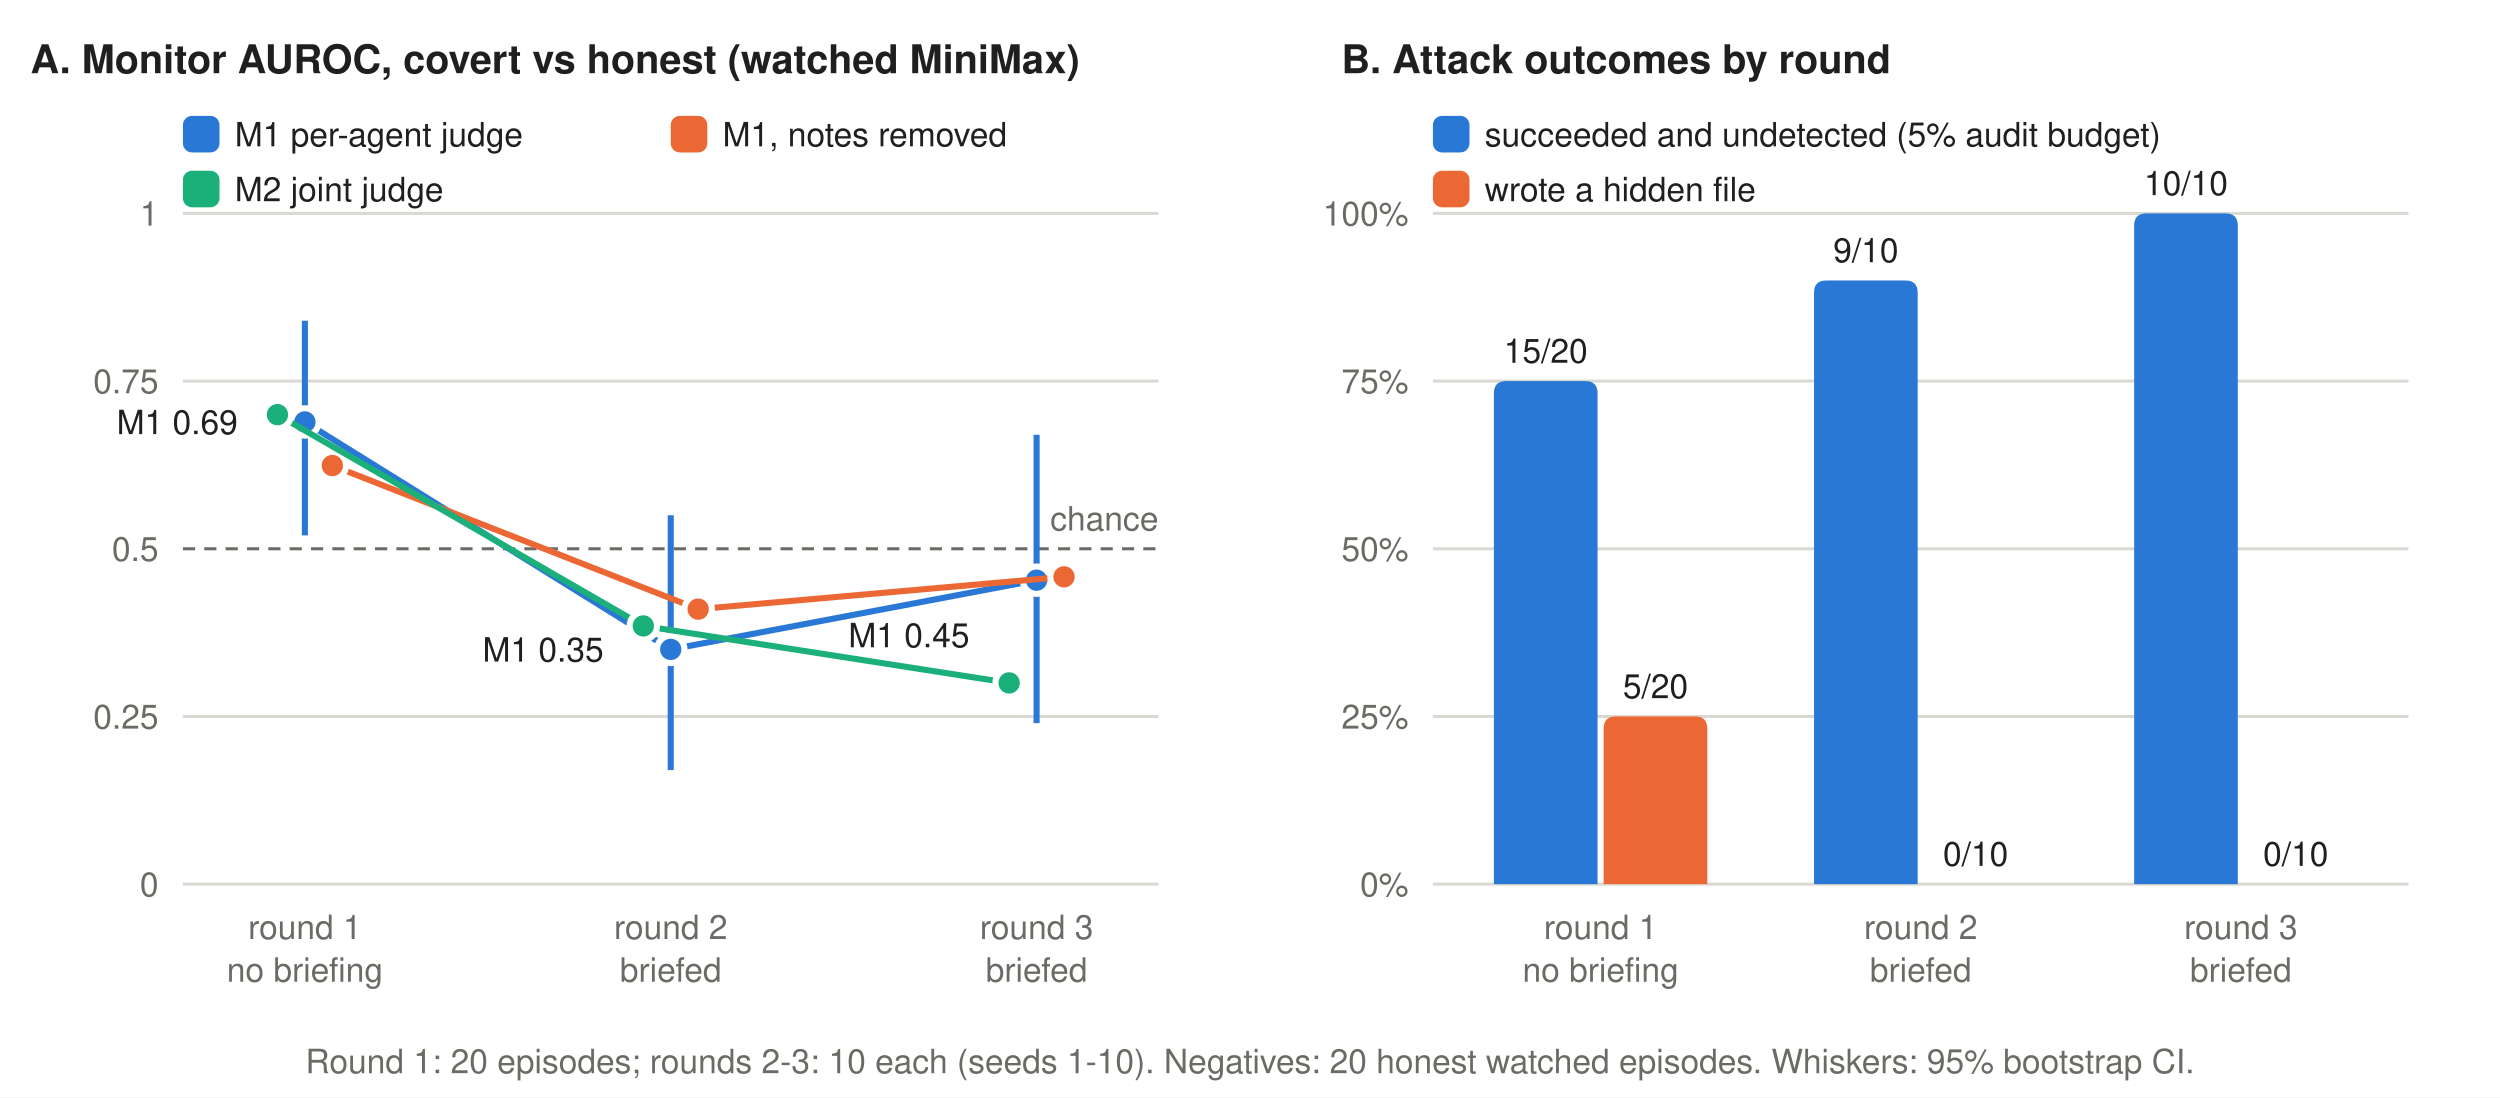
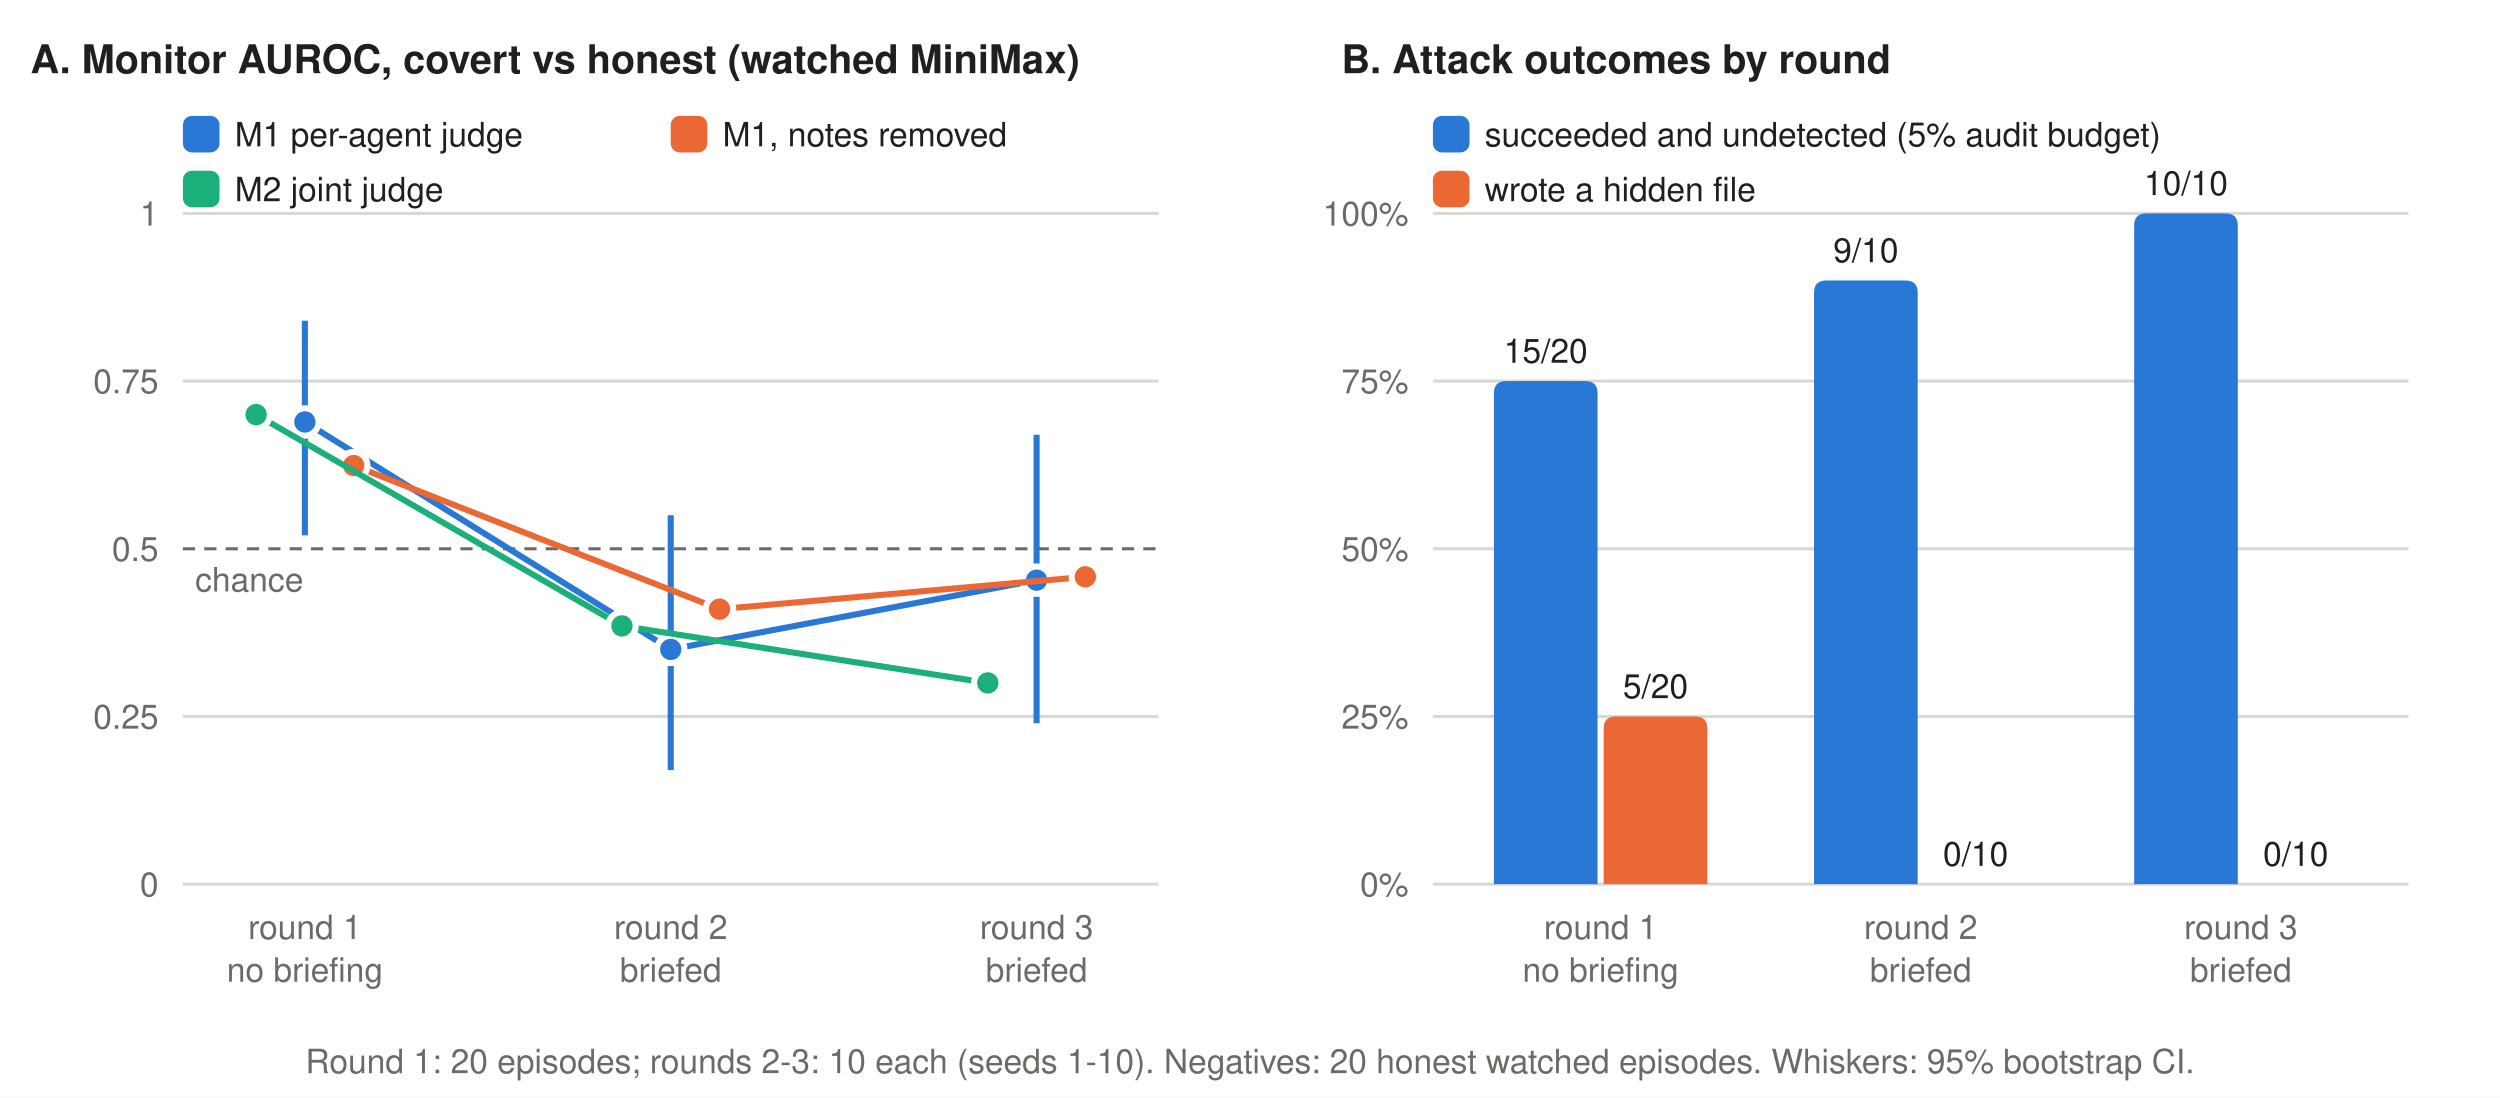
<svg xmlns="http://www.w3.org/2000/svg" width="820" height="360" viewBox="0 0 820 360">
  <rect width="820" height="360" fill="#ffffff" />
  <text x="10" y="24" font-family="Helvetica, Arial, sans-serif" font-size="13" fill="#1f1f1e" text-anchor="start" font-weight="bold">A. Monitor AUROC, covert vs honest (watched MiniMax)</text>
  <line x1="60" y1="290.0" x2="380" y2="290.0" stroke="#d9d8d2" />
  <text x="52" y="294.0" font-family="Helvetica, Arial, sans-serif" font-size="11" fill="#6b6a64" text-anchor="end" font-weight="normal">0</text>
  <line x1="60" y1="235.0" x2="380" y2="235.0" stroke="#d9d8d2" />
  <text x="52" y="239.0" font-family="Helvetica, Arial, sans-serif" font-size="11" fill="#6b6a64" text-anchor="end" font-weight="normal">0.25</text>
  <line x1="60" y1="180.0" x2="380" y2="180.0" stroke="#6b6a64" stroke-dasharray="4 3" />
  <text x="52" y="184.0" font-family="Helvetica, Arial, sans-serif" font-size="11" fill="#6b6a64" text-anchor="end" font-weight="normal">0.5</text>
  <line x1="60" y1="125.0" x2="380" y2="125.0" stroke="#d9d8d2" />
  <text x="52" y="129.0" font-family="Helvetica, Arial, sans-serif" font-size="11" fill="#6b6a64" text-anchor="end" font-weight="normal">0.75</text>
  <line x1="60" y1="70.0" x2="380" y2="70.0" stroke="#d9d8d2" />
  <text x="52" y="74.0" font-family="Helvetica, Arial, sans-serif" font-size="11" fill="#6b6a64" text-anchor="end" font-weight="normal">1</text>
-   <text x="380" y="174.0" font-family="Helvetica, Arial, sans-serif" font-size="11" fill="#6b6a64" text-anchor="end" font-weight="normal">chance</text>
+   <text x="64" y="194.0" font-family="Helvetica, Arial, sans-serif" font-size="11" fill="#6b6a64" text-anchor="start" font-weight="normal">chance</text>
  <line x1="100.0" y1="175.6" x2="100.0" y2="105.2" stroke="#2a78d6" stroke-width="2" />
  <line x1="220.0" y1="252.6" x2="220.0" y2="169.0" stroke="#2a78d6" stroke-width="2" />
  <line x1="340.0" y1="237.2" x2="340.0" y2="142.6" stroke="#2a78d6" stroke-width="2" />
  <polyline fill="none" stroke="#2a78d6" stroke-width="2" points="100.0,138.4 220.0,213.0 340.0,190.3" />
  <circle cx="100.0" cy="138.4" r="4.5" fill="#2a78d6" stroke="#ffffff" stroke-width="2" />
  <circle cx="220.0" cy="213.0" r="4.5" fill="#2a78d6" stroke="#ffffff" stroke-width="2" />
  <circle cx="340.0" cy="190.3" r="4.5" fill="#2a78d6" stroke="#ffffff" stroke-width="2" />
-   <polyline fill="none" stroke="#eb6834" stroke-width="2" points="109.0,152.7 229.0,199.8 349.0,189.2" />
-   <circle cx="109.0" cy="152.7" r="4.5" fill="#eb6834" stroke="#ffffff" stroke-width="2" />
-   <circle cx="229.0" cy="199.8" r="4.5" fill="#eb6834" stroke="#ffffff" stroke-width="2" />
-   <circle cx="349.0" cy="189.2" r="4.5" fill="#eb6834" stroke="#ffffff" stroke-width="2" />
-   <polyline fill="none" stroke="#1baf7a" stroke-width="2" points="91.0,136.0 211.0,205.3 331.0,224.0" />
-   <circle cx="91.0" cy="136.0" r="4.5" fill="#1baf7a" stroke="#ffffff" stroke-width="2" />
-   <circle cx="211.0" cy="205.3" r="4.5" fill="#1baf7a" stroke="#ffffff" stroke-width="2" />
-   <circle cx="331.0" cy="224.0" r="4.5" fill="#1baf7a" stroke="#ffffff" stroke-width="2" />
-   <text x="78.0" y="142.4" font-family="Helvetica, Arial, sans-serif" font-size="11" fill="#1f1f1e" text-anchor="end" font-weight="normal">M1 0.69</text>
+   <polyline fill="none" stroke="#eb6834" stroke-width="2" points="116.0,152.7 236.0,199.8 356.0,189.2" />
+   <circle cx="116.0" cy="152.7" r="4.5" fill="#eb6834" stroke="#ffffff" stroke-width="2" />
+   <circle cx="236.0" cy="199.8" r="4.5" fill="#eb6834" stroke="#ffffff" stroke-width="2" />
+   <circle cx="356.0" cy="189.2" r="4.5" fill="#eb6834" stroke="#ffffff" stroke-width="2" />
+   <polyline fill="none" stroke="#1baf7a" stroke-width="2" points="84.0,136.0 204.0,205.3 324.0,224.0" />
+   <circle cx="84.0" cy="136.0" r="4.5" fill="#1baf7a" stroke="#ffffff" stroke-width="2" />
+   <circle cx="204.0" cy="205.3" r="4.5" fill="#1baf7a" stroke="#ffffff" stroke-width="2" />
+   <circle cx="324.0" cy="224.0" r="4.5" fill="#1baf7a" stroke="#ffffff" stroke-width="2" />
  <text x="100.0" y="308" font-family="Helvetica, Arial, sans-serif" font-size="11" fill="#6b6a64" text-anchor="middle" font-weight="normal">round 1</text>
  <text x="100.0" y="322" font-family="Helvetica, Arial, sans-serif" font-size="11" fill="#6b6a64" text-anchor="middle" font-weight="normal">no briefing</text>
-   <text x="198.0" y="217.0" font-family="Helvetica, Arial, sans-serif" font-size="11" fill="#1f1f1e" text-anchor="end" font-weight="normal">M1 0.35</text>
  <text x="220.0" y="308" font-family="Helvetica, Arial, sans-serif" font-size="11" fill="#6b6a64" text-anchor="middle" font-weight="normal">round 2</text>
  <text x="220.0" y="322" font-family="Helvetica, Arial, sans-serif" font-size="11" fill="#6b6a64" text-anchor="middle" font-weight="normal">briefed</text>
-   <text x="318.0" y="212.3" font-family="Helvetica, Arial, sans-serif" font-size="11" fill="#1f1f1e" text-anchor="end" font-weight="normal">M1 0.45</text>
  <text x="340.0" y="308" font-family="Helvetica, Arial, sans-serif" font-size="11" fill="#6b6a64" text-anchor="middle" font-weight="normal">round 3</text>
  <text x="340.0" y="322" font-family="Helvetica, Arial, sans-serif" font-size="11" fill="#6b6a64" text-anchor="middle" font-weight="normal">briefed</text>
  <rect x="60" y="38" width="12" height="12" rx="3" fill="#2a78d6" />
  <text x="77" y="48" font-family="Helvetica, Arial, sans-serif" font-size="11" fill="#1f1f1e" text-anchor="start" font-weight="normal">M1 per-agent judge</text>
  <rect x="220" y="38" width="12" height="12" rx="3" fill="#eb6834" />
  <text x="237" y="48" font-family="Helvetica, Arial, sans-serif" font-size="11" fill="#1f1f1e" text-anchor="start" font-weight="normal">M1, notes removed</text>
  <rect x="60" y="56" width="12" height="12" rx="3" fill="#1baf7a" />
  <text x="77" y="66" font-family="Helvetica, Arial, sans-serif" font-size="11" fill="#1f1f1e" text-anchor="start" font-weight="normal">M2 joint judge</text>
  <text x="440" y="24" font-family="Helvetica, Arial, sans-serif" font-size="13" fill="#1f1f1e" text-anchor="start" font-weight="bold">B. Attack outcomes by round</text>
  <line x1="470" y1="290.0" x2="790" y2="290.0" stroke="#d9d8d2" />
  <text x="462" y="294.0" font-family="Helvetica, Arial, sans-serif" font-size="11" fill="#6b6a64" text-anchor="end" font-weight="normal">0%</text>
  <line x1="470" y1="235.0" x2="790" y2="235.0" stroke="#d9d8d2" />
  <text x="462" y="239.0" font-family="Helvetica, Arial, sans-serif" font-size="11" fill="#6b6a64" text-anchor="end" font-weight="normal">25%</text>
  <line x1="470" y1="180.0" x2="790" y2="180.0" stroke="#d9d8d2" />
  <text x="462" y="184.0" font-family="Helvetica, Arial, sans-serif" font-size="11" fill="#6b6a64" text-anchor="end" font-weight="normal">50%</text>
  <line x1="470" y1="125.0" x2="790" y2="125.0" stroke="#d9d8d2" />
  <text x="462" y="129.0" font-family="Helvetica, Arial, sans-serif" font-size="11" fill="#6b6a64" text-anchor="end" font-weight="normal">75%</text>
  <line x1="470" y1="70.0" x2="790" y2="70.0" stroke="#d9d8d2" />
  <text x="462" y="74.0" font-family="Helvetica, Arial, sans-serif" font-size="11" fill="#6b6a64" text-anchor="end" font-weight="normal">100%</text>
  <path d="M490.0,290 V129.0 Q490.0,125.0 494.0,125.0 H520.0 Q524.0,125.0 524.0,129.0 V290 Z" fill="#2a78d6" />
  <text x="507.0" y="119.0" font-family="Helvetica, Arial, sans-serif" font-size="11" fill="#1f1f1e" text-anchor="middle" font-weight="normal">15/20</text>
  <path d="M526.0,290 V239.0 Q526.0,235.0 530.0,235.0 H556.0 Q560.0,235.0 560.0,239.0 V290 Z" fill="#eb6834" />
  <text x="543.0" y="229.0" font-family="Helvetica, Arial, sans-serif" font-size="11" fill="#1f1f1e" text-anchor="middle" font-weight="normal">5/20</text>
  <text x="525.0" y="308" font-family="Helvetica, Arial, sans-serif" font-size="11" fill="#6b6a64" text-anchor="middle" font-weight="normal">round 1</text>
  <text x="525.0" y="322" font-family="Helvetica, Arial, sans-serif" font-size="11" fill="#6b6a64" text-anchor="middle" font-weight="normal">no briefing</text>
  <path d="M595.0,290 V96.0 Q595.0,92.0 599.0,92.0 H625.0 Q629.0,92.0 629.0,96.0 V290 Z" fill="#2a78d6" />
  <text x="612.0" y="86.0" font-family="Helvetica, Arial, sans-serif" font-size="11" fill="#1f1f1e" text-anchor="middle" font-weight="normal">9/10</text>
  <text x="648.0" y="284.0" font-family="Helvetica, Arial, sans-serif" font-size="11" fill="#1f1f1e" text-anchor="middle" font-weight="normal">0/10</text>
  <text x="630.0" y="308" font-family="Helvetica, Arial, sans-serif" font-size="11" fill="#6b6a64" text-anchor="middle" font-weight="normal">round 2</text>
  <text x="630.0" y="322" font-family="Helvetica, Arial, sans-serif" font-size="11" fill="#6b6a64" text-anchor="middle" font-weight="normal">briefed</text>
  <path d="M700.0,290 V74.0 Q700.0,70.0 704.0,70.0 H730.0 Q734.0,70.0 734.0,74.0 V290 Z" fill="#2a78d6" />
  <text x="717.0" y="64.0" font-family="Helvetica, Arial, sans-serif" font-size="11" fill="#1f1f1e" text-anchor="middle" font-weight="normal">10/10</text>
  <text x="753.0" y="284.0" font-family="Helvetica, Arial, sans-serif" font-size="11" fill="#1f1f1e" text-anchor="middle" font-weight="normal">0/10</text>
  <text x="735.0" y="308" font-family="Helvetica, Arial, sans-serif" font-size="11" fill="#6b6a64" text-anchor="middle" font-weight="normal">round 3</text>
  <text x="735.0" y="322" font-family="Helvetica, Arial, sans-serif" font-size="11" fill="#6b6a64" text-anchor="middle" font-weight="normal">briefed</text>
  <rect x="470" y="38" width="12" height="12" rx="3" fill="#2a78d6" />
  <text x="487" y="48" font-family="Helvetica, Arial, sans-serif" font-size="11" fill="#1f1f1e" text-anchor="start" font-weight="normal">succeeded and undetected (5% audit budget)</text>
  <rect x="470" y="56" width="12" height="12" rx="3" fill="#eb6834" />
  <text x="487" y="66" font-family="Helvetica, Arial, sans-serif" font-size="11" fill="#1f1f1e" text-anchor="start" font-weight="normal">wrote a hidden file</text>
  <text x="410.0" y="352" font-family="Helvetica, Arial, sans-serif" font-size="11" fill="#6b6a64" text-anchor="middle" font-weight="normal">Round 1: 20 episodes; rounds 2-3: 10 each (seeds 1-10). Negatives: 20 honest watched episodes. Whiskers: 95% bootstrap CI.</text>
</svg>
